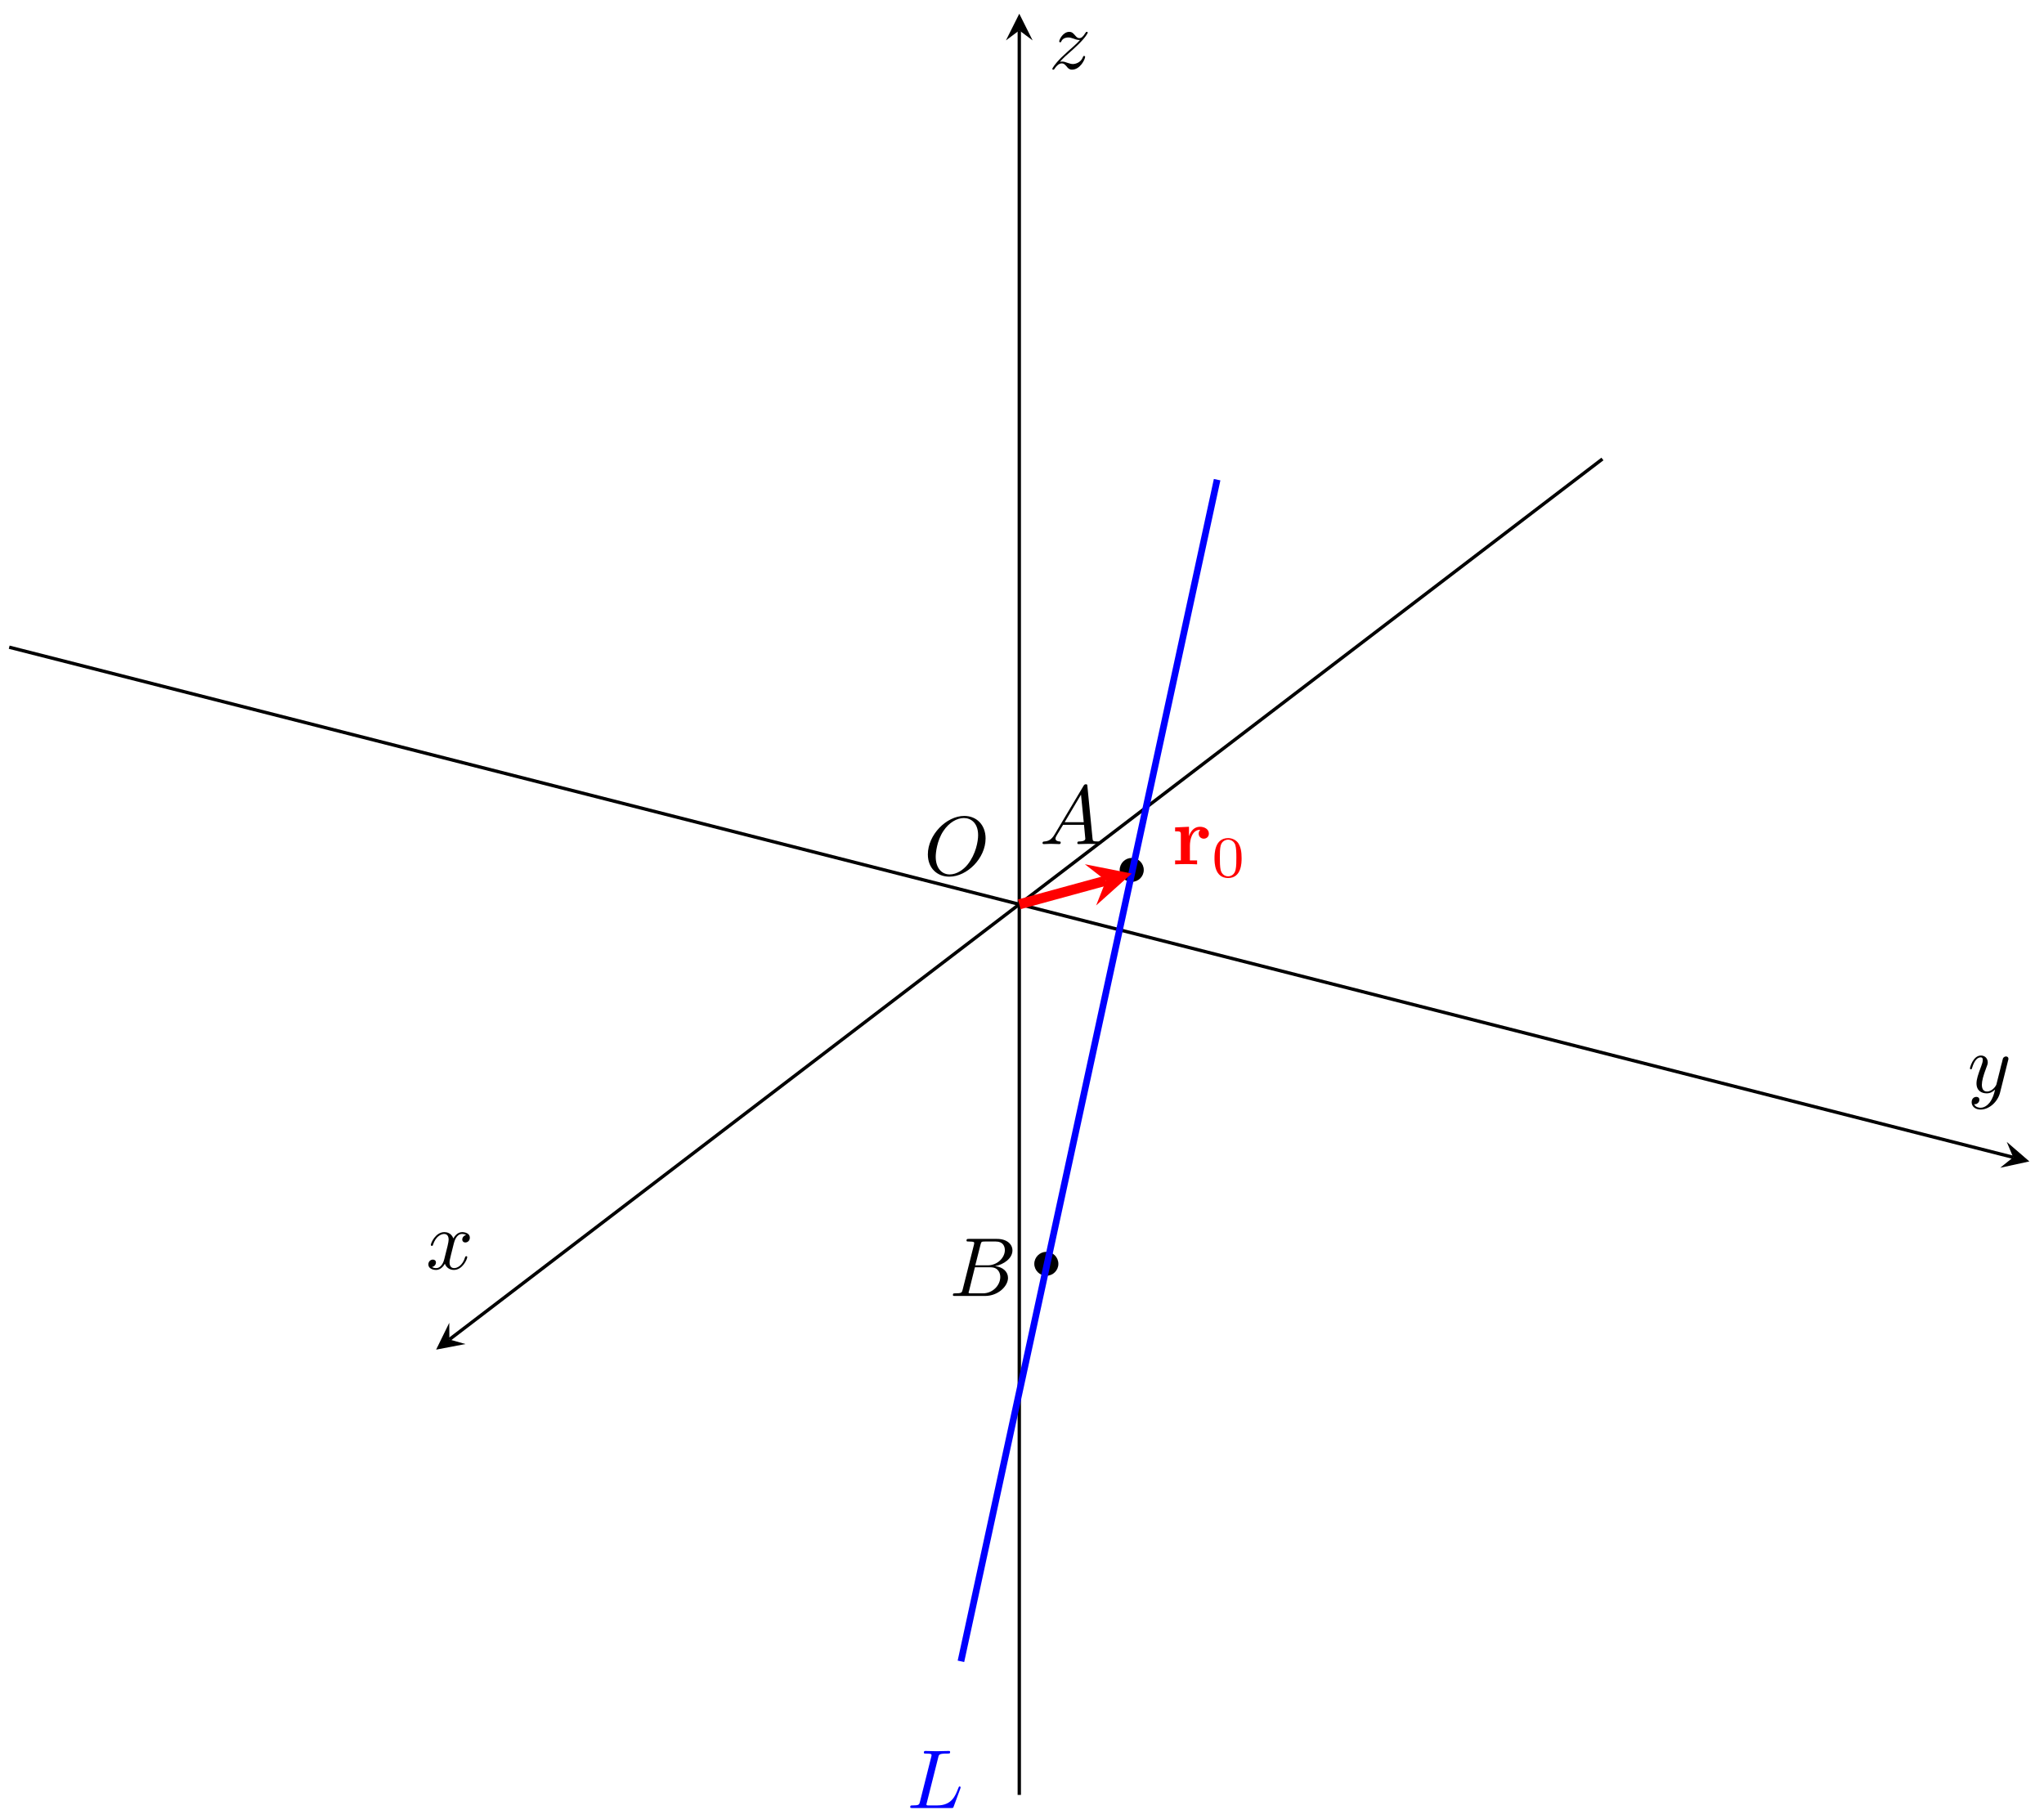
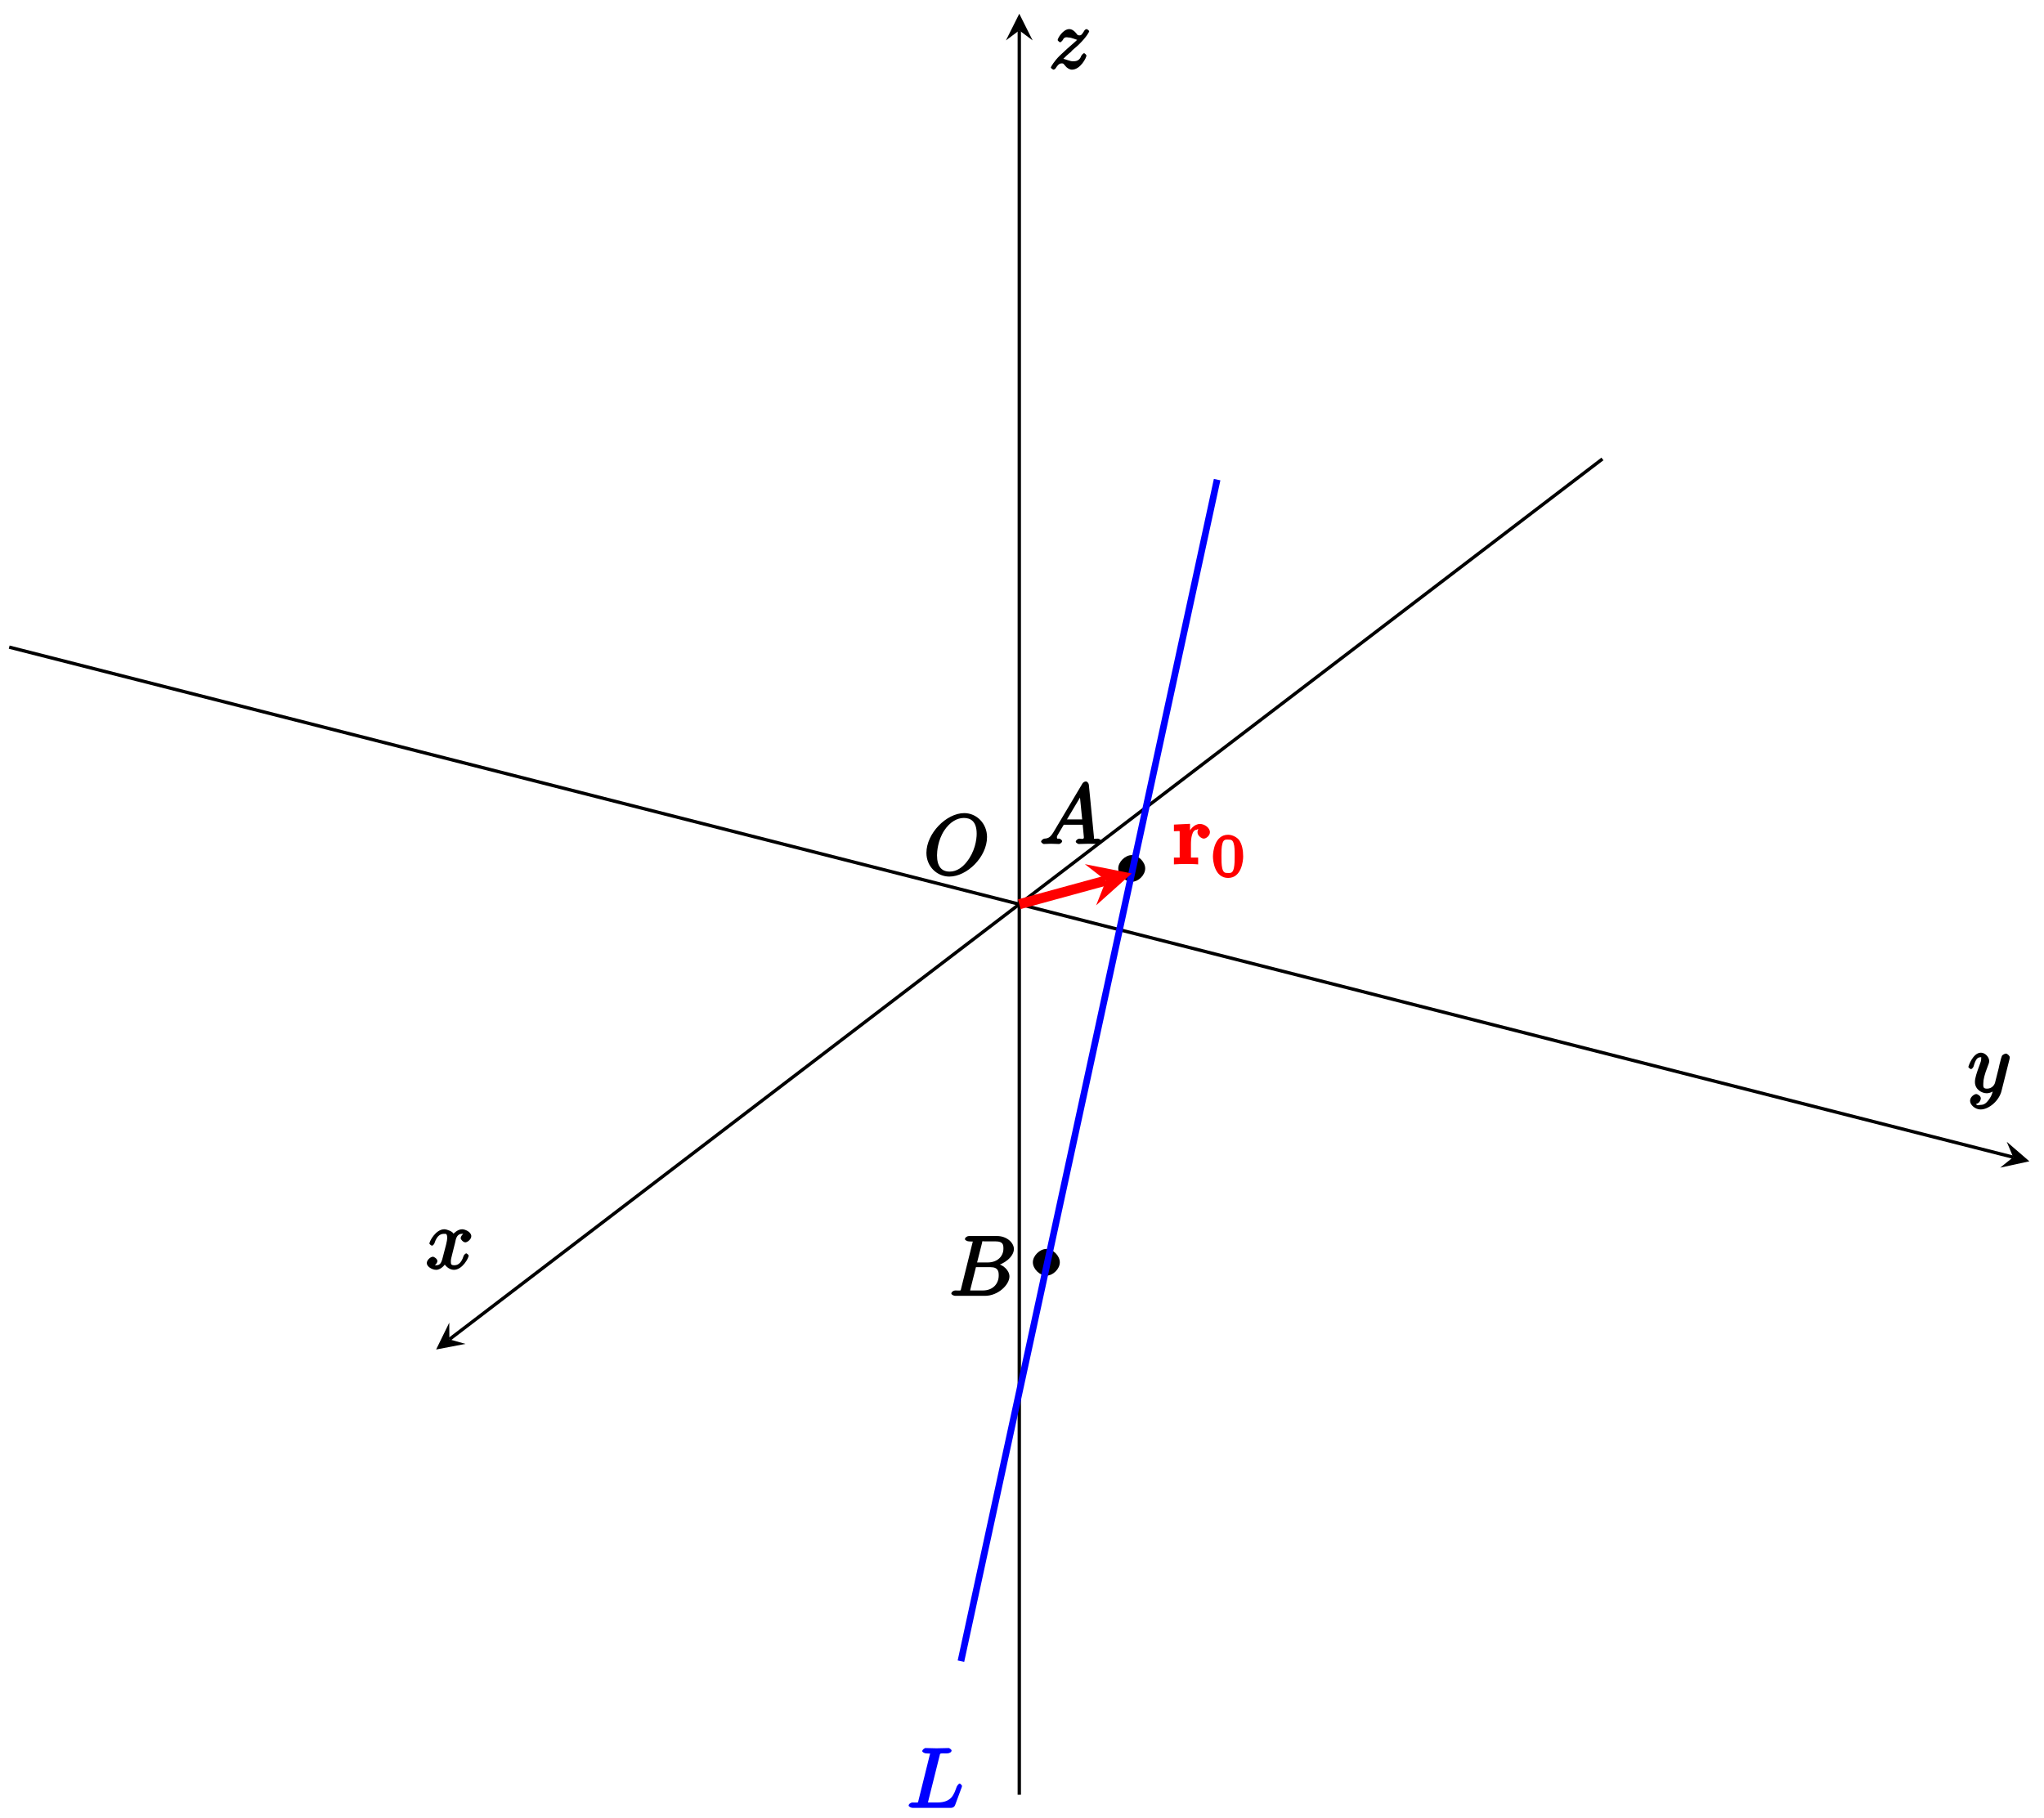
- <svg xmlns="http://www.w3.org/2000/svg" xmlns:xlink="http://www.w3.org/1999/xlink" width="244pt" height="216pt" viewBox="0 0 244 216" version="1.1">
+ <svg xmlns="http://www.w3.org/2000/svg" xmlns:xlink="http://www.w3.org/1999/xlink" width="244pt" height="217pt" viewBox="0 0 244 217" version="1.1">
  <defs>
    <g>
      <symbol overflow="visible" id="glyph0-0">
        <path style="stroke:none;" d="" />
      </symbol>
      <symbol overflow="visible" id="glyph0-1">
-         <path style="stroke:none;" d="M 7.375 -4.344 C 7.375 -5.953 6.312 -7.031 4.828 -7.031 C 2.688 -7.031 0.484 -4.766 0.484 -2.438 C 0.484 -0.781 1.609 0.219 3.047 0.219 C 5.156 0.219 7.375 -1.969 7.375 -4.344 Z M 3.094 -0.047 C 2.109 -0.047 1.422 -0.844 1.422 -2.156 C 1.422 -2.609 1.562 -4.062 2.328 -5.219 C 3.016 -6.266 3.984 -6.781 4.781 -6.781 C 5.594 -6.781 6.484 -6.219 6.484 -4.734 C 6.484 -4.016 6.219 -2.469 5.234 -1.234 C 4.75 -0.625 3.938 -0.047 3.094 -0.047 Z M 3.094 -0.047 " />
+         <path style="stroke:none;" d="M 7.547 -4.5 C 7.547 -6.109 6.312 -7.359 4.828 -7.359 C 2.688 -7.359 0.312 -4.922 0.312 -2.609 C 0.312 -0.953 1.609 0.219 3.047 0.219 C 5.156 0.219 7.547 -2.125 7.547 -4.5 Z M 3.094 -0.375 C 2.109 -0.375 1.578 -1 1.578 -2.328 C 1.578 -2.766 1.672 -4.109 2.438 -5.281 C 3.125 -6.312 3.984 -6.781 4.781 -6.781 C 5.594 -6.781 6.312 -6.375 6.312 -4.891 C 6.312 -4.172 6.094 -2.734 5.109 -1.516 C 4.625 -0.906 3.938 -0.375 3.094 -0.375 Z M 3.094 -0.375 " />
      </symbol>
      <symbol overflow="visible" id="glyph0-2">
-         <path style="stroke:none;" d="M 1.781 -1.141 C 1.391 -0.484 1 -0.344 0.562 -0.312 C 0.438 -0.297 0.344 -0.297 0.344 -0.109 C 0.344 -0.047 0.406 0 0.484 0 C 0.75 0 1.062 -0.031 1.328 -0.031 C 1.672 -0.031 2.016 0 2.328 0 C 2.391 0 2.516 0 2.516 -0.188 C 2.516 -0.297 2.438 -0.312 2.359 -0.312 C 2.141 -0.328 1.891 -0.406 1.891 -0.656 C 1.891 -0.781 1.953 -0.891 2.031 -1.031 L 2.797 -2.297 L 5.297 -2.297 C 5.312 -2.094 5.453 -0.734 5.453 -0.641 C 5.453 -0.344 4.938 -0.312 4.734 -0.312 C 4.594 -0.312 4.5 -0.312 4.5 -0.109 C 4.5 0 4.609 0 4.641 0 C 5.047 0 5.469 -0.031 5.875 -0.031 C 6.125 -0.031 6.766 0 7.016 0 C 7.062 0 7.188 0 7.188 -0.203 C 7.188 -0.312 7.094 -0.312 6.953 -0.312 C 6.344 -0.312 6.344 -0.375 6.312 -0.672 L 5.703 -6.891 C 5.688 -7.094 5.688 -7.141 5.516 -7.141 C 5.359 -7.141 5.312 -7.062 5.25 -6.969 Z M 2.984 -2.609 L 4.938 -5.906 L 5.266 -2.609 Z M 2.984 -2.609 " />
+         <path style="stroke:none;" d="M 1.656 -1.422 C 1.25 -0.75 1 -0.672 0.562 -0.641 C 0.438 -0.625 0.172 -0.453 0.172 -0.266 C 0.172 -0.203 0.406 0 0.484 0 C 0.75 0 1.062 -0.031 1.328 -0.031 C 1.672 -0.031 2.016 0 2.328 0 C 2.391 0 2.688 -0.156 2.688 -0.344 C 2.688 -0.453 2.438 -0.641 2.359 -0.641 C 2.141 -0.656 2.062 -0.562 2.062 -0.812 C 2.062 -0.938 2.078 -0.938 2.156 -1.078 L 2.875 -2.297 L 5.141 -2.297 C 5.141 -2.25 5.281 -0.891 5.281 -0.797 C 5.281 -0.5 4.938 -0.641 4.734 -0.641 C 4.594 -0.641 4.312 -0.469 4.312 -0.266 C 4.312 -0.156 4.609 0 4.641 0 C 5.047 0 5.469 -0.031 5.875 -0.031 C 6.125 -0.031 6.766 0 7.016 0 C 7.062 0 7.359 -0.156 7.359 -0.359 C 7.359 -0.469 7.094 -0.641 6.953 -0.641 C 6.344 -0.641 6.516 -0.531 6.484 -0.828 L 5.875 -7.062 C 5.859 -7.25 5.688 -7.469 5.516 -7.469 C 5.359 -7.469 5.188 -7.344 5.125 -7.25 Z M 3.094 -2.656 L 5.062 -5.953 L 4.766 -6.062 L 5.078 -2.938 L 3.266 -2.938 Z M 3.094 -2.656 " />
      </symbol>
      <symbol overflow="visible" id="glyph0-3">
-         <path style="stroke:none;" d="M 1.594 -0.781 C 1.5 -0.391 1.469 -0.312 0.688 -0.312 C 0.516 -0.312 0.422 -0.312 0.422 -0.109 C 0.422 0 0.516 0 0.688 0 L 4.25 0 C 5.828 0 7 -1.172 7 -2.156 C 7 -2.875 6.422 -3.453 5.453 -3.562 C 6.484 -3.75 7.531 -4.484 7.531 -5.438 C 7.531 -6.172 6.875 -6.812 5.688 -6.812 L 2.328 -6.812 C 2.141 -6.812 2.047 -6.812 2.047 -6.609 C 2.047 -6.5 2.141 -6.5 2.328 -6.5 C 2.344 -6.5 2.531 -6.5 2.703 -6.484 C 2.875 -6.453 2.969 -6.453 2.969 -6.312 C 2.969 -6.281 2.953 -6.25 2.938 -6.125 Z M 3.094 -3.656 L 3.719 -6.125 C 3.812 -6.469 3.828 -6.5 4.25 -6.5 L 5.547 -6.5 C 6.422 -6.5 6.625 -5.906 6.625 -5.469 C 6.625 -4.594 5.766 -3.656 4.562 -3.656 Z M 2.656 -0.312 C 2.516 -0.312 2.5 -0.312 2.438 -0.312 C 2.328 -0.328 2.297 -0.344 2.297 -0.422 C 2.297 -0.453 2.297 -0.469 2.359 -0.641 L 3.047 -3.422 L 4.922 -3.422 C 5.875 -3.422 6.078 -2.688 6.078 -2.266 C 6.078 -1.281 5.188 -0.312 4 -0.312 Z M 2.656 -0.312 " />
+         <path style="stroke:none;" d="M 1.422 -0.938 C 1.312 -0.547 1.469 -0.641 0.688 -0.641 C 0.516 -0.641 0.234 -0.469 0.234 -0.266 C 0.234 -0.156 0.516 0 0.688 0 L 4.25 0 C 5.828 0 7.172 -1.328 7.172 -2.312 C 7.172 -3.031 6.422 -3.781 5.453 -3.891 L 5.453 -3.562 C 6.484 -3.75 7.703 -4.641 7.703 -5.594 C 7.703 -6.328 6.875 -7.141 5.688 -7.141 L 2.328 -7.141 C 2.141 -7.141 1.859 -6.969 1.859 -6.766 C 1.859 -6.656 2.141 -6.5 2.328 -6.5 C 2.344 -6.5 2.531 -6.5 2.703 -6.484 C 2.875 -6.453 2.797 -6.609 2.797 -6.484 C 2.797 -6.438 2.781 -6.406 2.75 -6.297 Z M 3.266 -3.812 L 3.891 -6.281 C 3.984 -6.625 3.828 -6.5 4.25 -6.5 L 5.547 -6.5 C 6.422 -6.5 6.453 -6.078 6.453 -5.625 C 6.453 -4.75 5.766 -3.984 4.562 -3.984 L 3.312 -3.984 Z M 2.656 -0.641 C 2.516 -0.641 2.5 -0.641 2.438 -0.641 C 2.328 -0.656 2.469 -0.5 2.469 -0.578 C 2.469 -0.609 2.469 -0.625 2.516 -0.812 L 3.172 -3.422 L 4.922 -3.422 C 5.875 -3.422 5.891 -2.844 5.891 -2.422 C 5.891 -1.438 5.188 -0.641 4 -0.641 Z M 2.656 -0.641 " />
      </symbol>
      <symbol overflow="visible" id="glyph0-4">
-         <path style="stroke:none;" d="M 3.734 -6.031 C 3.812 -6.391 3.844 -6.5 4.781 -6.5 C 5.078 -6.5 5.156 -6.5 5.156 -6.688 C 5.156 -6.812 5.047 -6.812 5 -6.812 C 4.672 -6.812 3.859 -6.781 3.531 -6.781 C 3.234 -6.781 2.5 -6.812 2.203 -6.812 C 2.141 -6.812 2.016 -6.812 2.016 -6.609 C 2.016 -6.5 2.109 -6.5 2.297 -6.5 C 2.312 -6.5 2.5 -6.5 2.672 -6.484 C 2.844 -6.453 2.938 -6.453 2.938 -6.312 C 2.938 -6.281 2.938 -6.25 2.906 -6.125 L 1.562 -0.781 C 1.469 -0.391 1.453 -0.312 0.656 -0.312 C 0.484 -0.312 0.391 -0.312 0.391 -0.109 C 0.391 0 0.484 0 0.656 0 L 5.281 0 C 5.516 0 5.516 0 5.578 -0.172 L 6.375 -2.328 C 6.406 -2.438 6.406 -2.453 6.406 -2.469 C 6.406 -2.5 6.375 -2.578 6.297 -2.578 C 6.203 -2.578 6.188 -2.516 6.125 -2.359 C 5.781 -1.453 5.344 -0.312 3.625 -0.312 L 2.688 -0.312 C 2.547 -0.312 2.516 -0.312 2.469 -0.312 C 2.359 -0.328 2.328 -0.344 2.328 -0.422 C 2.328 -0.453 2.328 -0.469 2.375 -0.641 Z M 3.734 -6.031 " />
+         <path style="stroke:none;" d="M 3.891 -6.188 C 3.984 -6.547 3.844 -6.5 4.781 -6.5 C 5.078 -6.5 5.328 -6.656 5.328 -6.844 C 5.328 -6.969 5.047 -7.141 5 -7.141 C 4.672 -7.141 3.859 -7.109 3.531 -7.109 C 3.234 -7.109 2.5 -7.141 2.203 -7.141 C 2.141 -7.141 1.828 -6.969 1.828 -6.766 C 1.828 -6.656 2.109 -6.5 2.297 -6.5 C 2.312 -6.5 2.5 -6.5 2.672 -6.484 C 2.844 -6.453 2.766 -6.609 2.766 -6.484 C 2.766 -6.438 2.75 -6.406 2.719 -6.297 L 1.391 -0.938 C 1.281 -0.547 1.453 -0.641 0.656 -0.641 C 0.484 -0.641 0.203 -0.469 0.203 -0.266 C 0.203 -0.156 0.484 0 0.656 0 L 5.281 0 C 5.516 0 5.688 -0.156 5.75 -0.328 L 6.547 -2.484 C 6.578 -2.594 6.578 -2.609 6.578 -2.625 C 6.578 -2.656 6.375 -2.906 6.297 -2.906 C 6.203 -2.906 6.016 -2.688 5.938 -2.516 C 5.609 -1.609 5.344 -0.641 3.625 -0.641 L 2.688 -0.641 C 2.547 -0.641 2.516 -0.641 2.469 -0.641 C 2.359 -0.656 2.5 -0.5 2.5 -0.578 C 2.5 -0.609 2.5 -0.625 2.547 -0.812 Z M 3.891 -6.188 " />
      </symbol>
      <symbol overflow="visible" id="glyph0-5">
-         <path style="stroke:none;" d="M 3.328 -3.016 C 3.391 -3.266 3.625 -4.188 4.312 -4.188 C 4.359 -4.188 4.609 -4.188 4.812 -4.062 C 4.531 -4 4.344 -3.766 4.344 -3.516 C 4.344 -3.359 4.453 -3.172 4.719 -3.172 C 4.938 -3.172 5.25 -3.344 5.25 -3.75 C 5.25 -4.266 4.672 -4.406 4.328 -4.406 C 3.75 -4.406 3.406 -3.875 3.281 -3.656 C 3.031 -4.312 2.5 -4.406 2.203 -4.406 C 1.172 -4.406 0.594 -3.125 0.594 -2.875 C 0.594 -2.766 0.703 -2.766 0.719 -2.766 C 0.797 -2.766 0.828 -2.797 0.844 -2.875 C 1.188 -3.938 1.844 -4.188 2.188 -4.188 C 2.375 -4.188 2.719 -4.094 2.719 -3.516 C 2.719 -3.203 2.547 -2.547 2.188 -1.141 C 2.031 -0.531 1.672 -0.109 1.234 -0.109 C 1.172 -0.109 0.953 -0.109 0.734 -0.234 C 0.984 -0.297 1.203 -0.5 1.203 -0.781 C 1.203 -1.047 0.984 -1.125 0.844 -1.125 C 0.531 -1.125 0.297 -0.875 0.297 -0.547 C 0.297 -0.094 0.781 0.109 1.219 0.109 C 1.891 0.109 2.25 -0.594 2.266 -0.641 C 2.391 -0.281 2.75 0.109 3.344 0.109 C 4.375 0.109 4.938 -1.172 4.938 -1.422 C 4.938 -1.531 4.859 -1.531 4.828 -1.531 C 4.734 -1.531 4.719 -1.484 4.688 -1.422 C 4.359 -0.344 3.688 -0.109 3.375 -0.109 C 2.984 -0.109 2.828 -0.422 2.828 -0.766 C 2.828 -0.984 2.875 -1.203 2.984 -1.641 Z M 3.328 -3.016 " />
+         <path style="stroke:none;" d="M 3.5 -3.172 C 3.562 -3.422 3.625 -4.188 4.312 -4.188 C 4.359 -4.188 4.469 -4.234 4.688 -4.109 L 4.812 -4.391 C 4.531 -4.344 4.156 -3.922 4.156 -3.672 C 4.156 -3.516 4.453 -3.172 4.719 -3.172 C 4.938 -3.172 5.422 -3.516 5.422 -3.906 C 5.422 -4.422 4.672 -4.734 4.328 -4.734 C 3.75 -4.734 3.266 -4.156 3.297 -4.203 C 3.203 -4.469 2.5 -4.734 2.203 -4.734 C 1.172 -4.734 0.422 -3.281 0.422 -3.031 C 0.422 -2.938 0.703 -2.766 0.719 -2.766 C 0.797 -2.766 1 -2.953 1.016 -3.047 C 1.359 -4.094 1.844 -4.188 2.188 -4.188 C 2.375 -4.188 2.547 -4.25 2.547 -3.672 C 2.547 -3.375 2.375 -2.703 2 -1.312 C 1.844 -0.688 1.672 -0.438 1.234 -0.438 C 1.172 -0.438 1.062 -0.391 0.859 -0.516 L 0.734 -0.234 C 0.984 -0.297 1.375 -0.656 1.375 -0.938 C 1.375 -1.203 0.984 -1.453 0.844 -1.453 C 0.531 -1.453 0.109 -1.031 0.109 -0.703 C 0.109 -0.25 0.781 0.109 1.219 0.109 C 1.891 0.109 2.359 -0.641 2.391 -0.703 L 2.094 -0.812 C 2.219 -0.438 2.75 0.109 3.344 0.109 C 4.375 0.109 5.109 -1.328 5.109 -1.578 C 5.109 -1.688 4.859 -1.859 4.828 -1.859 C 4.734 -1.859 4.531 -1.641 4.516 -1.578 C 4.188 -0.516 3.688 -0.438 3.375 -0.438 C 2.984 -0.438 2.984 -0.594 2.984 -0.922 C 2.984 -1.141 3.047 -1.359 3.156 -1.797 Z M 3.5 -3.172 " />
      </symbol>
      <symbol overflow="visible" id="glyph0-6">
-         <path style="stroke:none;" d="M 4.844 -3.797 C 4.891 -3.938 4.891 -3.953 4.891 -4.031 C 4.891 -4.203 4.75 -4.297 4.594 -4.297 C 4.5 -4.297 4.344 -4.234 4.25 -4.094 C 4.234 -4.031 4.141 -3.734 4.109 -3.547 C 4.031 -3.297 3.969 -3.016 3.906 -2.75 L 3.453 -0.953 C 3.422 -0.812 2.984 -0.109 2.328 -0.109 C 1.828 -0.109 1.719 -0.547 1.719 -0.922 C 1.719 -1.375 1.891 -2 2.219 -2.875 C 2.375 -3.281 2.422 -3.391 2.422 -3.594 C 2.422 -4.031 2.109 -4.406 1.609 -4.406 C 0.656 -4.406 0.297 -2.953 0.297 -2.875 C 0.297 -2.766 0.391 -2.766 0.406 -2.766 C 0.516 -2.766 0.516 -2.797 0.562 -2.953 C 0.844 -3.891 1.234 -4.188 1.578 -4.188 C 1.656 -4.188 1.828 -4.188 1.828 -3.875 C 1.828 -3.625 1.719 -3.359 1.656 -3.172 C 1.25 -2.109 1.078 -1.547 1.078 -1.078 C 1.078 -0.188 1.703 0.109 2.297 0.109 C 2.688 0.109 3.016 -0.062 3.297 -0.344 C 3.172 0.172 3.047 0.672 2.656 1.203 C 2.391 1.531 2.016 1.828 1.562 1.828 C 1.422 1.828 0.969 1.797 0.797 1.406 C 0.953 1.406 1.094 1.406 1.219 1.281 C 1.328 1.203 1.422 1.062 1.422 0.875 C 1.422 0.562 1.156 0.531 1.062 0.531 C 0.828 0.531 0.5 0.688 0.5 1.172 C 0.5 1.672 0.938 2.047 1.562 2.047 C 2.578 2.047 3.609 1.141 3.891 0.016 Z M 4.844 -3.797 " />
+         <path style="stroke:none;" d="M 5.016 -3.953 C 5.047 -4.094 5.047 -4.109 5.047 -4.188 C 5.047 -4.359 4.75 -4.625 4.594 -4.625 C 4.5 -4.625 4.203 -4.516 4.109 -4.344 C 4.047 -4.203 3.969 -3.891 3.922 -3.703 C 3.859 -3.453 3.781 -3.188 3.734 -2.906 L 3.281 -1.109 C 3.234 -0.969 2.984 -0.438 2.328 -0.438 C 1.828 -0.438 1.891 -0.703 1.891 -1.078 C 1.891 -1.531 2.047 -2.156 2.391 -3.031 C 2.547 -3.438 2.594 -3.547 2.594 -3.75 C 2.594 -4.203 2.109 -4.734 1.609 -4.734 C 0.656 -4.734 0.109 -3.125 0.109 -3.031 C 0.109 -2.938 0.391 -2.766 0.406 -2.766 C 0.516 -2.766 0.688 -2.953 0.734 -3.109 C 1 -4.047 1.234 -4.188 1.578 -4.188 C 1.656 -4.188 1.641 -4.344 1.641 -4.031 C 1.641 -3.781 1.547 -3.516 1.469 -3.328 C 1.078 -2.266 0.891 -1.703 0.891 -1.234 C 0.891 -0.344 1.703 0.109 2.297 0.109 C 2.688 0.109 3.141 -0.109 3.422 -0.391 L 3.125 -0.5 C 2.984 0.016 2.922 0.391 2.516 0.922 C 2.266 1.25 2.016 1.5 1.562 1.5 C 1.422 1.5 1.141 1.641 1.031 1.406 C 0.953 1.406 1.203 1.359 1.344 1.234 C 1.453 1.141 1.594 0.906 1.594 0.719 C 1.594 0.406 1.156 0.203 1.062 0.203 C 0.828 0.203 0.312 0.531 0.312 1.016 C 0.312 1.516 0.938 2.047 1.562 2.047 C 2.578 2.047 3.781 0.984 4.062 -0.156 Z M 5.016 -3.953 " />
      </symbol>
      <symbol overflow="visible" id="glyph0-7">
-         <path style="stroke:none;" d="M 1.328 -0.828 C 1.859 -1.406 2.156 -1.656 2.516 -1.969 C 2.516 -1.969 3.125 -2.5 3.484 -2.859 C 4.438 -3.781 4.656 -4.266 4.656 -4.312 C 4.656 -4.406 4.562 -4.406 4.547 -4.406 C 4.469 -4.406 4.453 -4.391 4.391 -4.297 C 4.094 -3.812 3.891 -3.656 3.656 -3.656 C 3.406 -3.656 3.297 -3.812 3.141 -3.984 C 2.953 -4.203 2.781 -4.406 2.453 -4.406 C 1.703 -4.406 1.25 -3.484 1.25 -3.266 C 1.25 -3.219 1.281 -3.156 1.359 -3.156 C 1.453 -3.156 1.469 -3.203 1.5 -3.266 C 1.688 -3.734 2.266 -3.734 2.344 -3.734 C 2.547 -3.734 2.734 -3.672 2.969 -3.594 C 3.375 -3.438 3.484 -3.438 3.734 -3.438 C 3.375 -3.016 2.547 -2.297 2.359 -2.141 L 1.453 -1.297 C 0.781 -0.625 0.422 -0.062 0.422 0.016 C 0.422 0.109 0.531 0.109 0.547 0.109 C 0.625 0.109 0.641 0.094 0.703 -0.016 C 0.938 -0.375 1.234 -0.641 1.562 -0.641 C 1.781 -0.641 1.891 -0.547 2.141 -0.266 C 2.297 -0.047 2.484 0.109 2.766 0.109 C 3.766 0.109 4.344 -1.156 4.344 -1.422 C 4.344 -1.469 4.297 -1.531 4.219 -1.531 C 4.125 -1.531 4.109 -1.469 4.078 -1.391 C 3.844 -0.75 3.203 -0.562 2.875 -0.562 C 2.688 -0.562 2.5 -0.625 2.297 -0.688 C 1.953 -0.812 1.797 -0.859 1.594 -0.859 C 1.578 -0.859 1.422 -0.859 1.328 -0.828 Z M 1.328 -0.828 " />
+         <path style="stroke:none;" d="M 1.453 -0.875 C 1.984 -1.453 2.266 -1.703 2.688 -2.047 C 2.688 -2.141 3.25 -2.547 3.609 -2.906 C 4.562 -3.844 4.828 -4.422 4.828 -4.469 C 4.828 -4.562 4.562 -4.734 4.547 -4.734 C 4.469 -4.734 4.312 -4.672 4.266 -4.578 C 3.969 -4.094 3.891 -3.984 3.656 -3.984 C 3.406 -3.984 3.406 -4.094 3.266 -4.25 C 3.078 -4.484 2.781 -4.734 2.453 -4.734 C 1.703 -4.734 1.062 -3.641 1.062 -3.422 C 1.062 -3.375 1.281 -3.156 1.359 -3.156 C 1.453 -3.156 1.641 -3.375 1.672 -3.422 C 1.859 -3.891 2.266 -3.734 2.344 -3.734 C 2.547 -3.734 2.734 -3.672 2.969 -3.594 C 3.375 -3.438 3.484 -3.438 3.375 -3.438 C 3.25 -3.297 2.406 -2.578 2.219 -2.406 L 1.328 -1.578 C 0.641 -0.906 0.25 -0.219 0.25 -0.156 C 0.25 -0.047 0.531 0.109 0.547 0.109 C 0.625 0.109 0.766 0.047 0.828 -0.062 C 1.062 -0.422 1.234 -0.641 1.562 -0.641 C 1.781 -0.641 1.75 -0.594 2 -0.312 C 2.172 -0.094 2.484 0.109 2.766 0.109 C 3.766 0.109 4.5 -1.312 4.5 -1.578 C 4.5 -1.641 4.297 -1.859 4.219 -1.859 C 4.125 -1.859 3.922 -1.625 3.891 -1.562 C 3.672 -0.906 3.203 -0.891 2.875 -0.891 C 2.688 -0.891 2.5 -0.953 2.297 -1.016 C 1.953 -1.141 1.797 -1.188 1.594 -1.188 C 1.578 -1.188 1.422 -1.188 1.328 -1.156 Z M 1.453 -0.875 " />
      </symbol>
      <symbol overflow="visible" id="glyph1-0">
        <path style="stroke:none;" d="" />
      </symbol>
      <symbol overflow="visible" id="glyph1-1">
-         <path style="stroke:none;" d="M 5.312 -2.297 C 5.312 -3.094 4.672 -3.734 3.875 -3.734 C 3.094 -3.734 2.438 -3.094 2.438 -2.297 C 2.438 -1.516 3.094 -0.875 3.875 -0.875 C 4.672 -0.875 5.312 -1.516 5.312 -2.297 Z M 5.312 -2.297 " />
+         <path style="stroke:none;" d="M 5.484 -2.469 C 5.484 -3.25 4.672 -4.062 3.875 -4.062 C 3.094 -4.062 2.266 -3.25 2.266 -2.469 C 2.266 -1.672 3.094 -0.875 3.875 -0.875 C 4.672 -0.875 5.484 -1.672 5.484 -2.469 Z M 5.484 -2.469 " />
      </symbol>
      <symbol overflow="visible" id="glyph2-0">
        <path style="stroke:none;" d="" />
      </symbol>
      <symbol overflow="visible" id="glyph2-1">
-         <path style="stroke:none;" d="M 2.031 -3.359 L 2.031 -4.484 L 0.375 -4.406 L 0.375 -3.938 C 0.984 -3.938 1.062 -3.938 1.062 -3.547 L 1.062 -0.469 L 0.375 -0.469 L 0.375 0 C 0.719 -0.016 1.172 -0.031 1.625 -0.031 C 2 -0.031 2.641 -0.031 3 0 L 3 -0.469 L 2.141 -0.469 L 2.141 -2.219 C 2.141 -2.906 2.375 -4.125 3.375 -4.125 C 3.375 -4.109 3.188 -3.953 3.188 -3.672 C 3.188 -3.266 3.516 -3.062 3.797 -3.062 C 4.094 -3.062 4.406 -3.266 4.406 -3.672 C 4.406 -4.203 3.875 -4.484 3.344 -4.484 C 2.656 -4.484 2.25 -3.984 2.031 -3.359 Z M 2.031 -3.359 " />
+         <path style="stroke:none;" d="M 2.156 -3.516 L 2.156 -4.828 L 0.234 -4.734 L 0.234 -3.938 C 0.984 -3.938 0.922 -4.094 0.922 -3.703 L 0.922 -0.797 L 0.234 -0.797 L 0.234 0.016 C 0.719 -0.016 1.172 -0.031 1.625 -0.031 C 2 -0.031 2.641 -0.031 3.125 0.016 L 3.125 -0.797 L 2.266 -0.797 L 2.266 -2.375 C 2.266 -3.078 2.375 -4.125 2.984 -4.125 C 3.266 -4.391 3.047 -4.109 3.047 -3.828 C 3.047 -3.422 3.516 -3.062 3.797 -3.062 C 4.094 -3.062 4.531 -3.422 4.531 -3.828 C 4.531 -4.359 3.875 -4.812 3.344 -4.812 C 2.656 -4.812 2.109 -4.141 1.891 -3.516 Z M 2.156 -3.516 " />
      </symbol>
      <symbol overflow="visible" id="glyph3-0">
        <path style="stroke:none;" d="" />
      </symbol>
      <symbol overflow="visible" id="glyph3-1">
-         <path style="stroke:none;" d="M 3.594 -2.219 C 3.594 -2.984 3.5 -3.547 3.188 -4.031 C 2.969 -4.344 2.531 -4.625 1.984 -4.625 C 0.359 -4.625 0.359 -2.719 0.359 -2.219 C 0.359 -1.719 0.359 0.141 1.984 0.141 C 3.594 0.141 3.594 -1.719 3.594 -2.219 Z M 1.984 -0.062 C 1.656 -0.062 1.234 -0.25 1.094 -0.812 C 1 -1.219 1 -1.797 1 -2.312 C 1 -2.828 1 -3.359 1.094 -3.734 C 1.25 -4.281 1.688 -4.438 1.984 -4.438 C 2.359 -4.438 2.719 -4.203 2.844 -3.797 C 2.953 -3.422 2.969 -2.922 2.969 -2.312 C 2.969 -1.797 2.969 -1.281 2.875 -0.844 C 2.734 -0.203 2.266 -0.062 1.984 -0.062 Z M 1.984 -0.062 " />
+         <path style="stroke:none;" d="M 3.781 -2.422 C 3.781 -3.188 3.641 -3.875 3.312 -4.359 C 3.094 -4.672 2.531 -5.016 1.984 -5.016 C 0.359 -5.016 0.172 -2.922 0.172 -2.422 C 0.172 -1.922 0.359 0.141 1.984 0.141 C 3.594 0.141 3.781 -1.922 3.781 -2.422 Z M 1.984 -0.453 C 1.656 -0.453 1.422 -0.438 1.281 -1.016 C 1.188 -1.422 1.188 -2 1.188 -2.516 C 1.188 -3.016 1.188 -3.547 1.297 -3.938 C 1.438 -4.484 1.688 -4.438 1.984 -4.438 C 2.359 -4.438 2.516 -4.391 2.641 -4 C 2.766 -3.609 2.766 -3.109 2.766 -2.516 C 2.766 -2 2.766 -1.484 2.672 -1.031 C 2.531 -0.406 2.266 -0.453 1.984 -0.453 Z M 1.984 -0.453 " />
      </symbol>
    </g>
    <clipPath id="clip1">
      <path d="M 110 97 L 118 97 L 118 105 L 110 105 Z M 110 97 " />
    </clipPath>
    <clipPath id="clip2">
      <path d="M -68.516 236.758 L -68.516 24.105 L 70.711 -82.223 L 311.867 -20.836 L 311.867 191.816 L 172.641 298.145 Z M -68.516 236.758 " />
    </clipPath>
    <clipPath id="clip3">
      <path d="M 133 102 L 137 102 L 137 106 L 133 106 Z M 133 102 " />
    </clipPath>
    <clipPath id="clip4">
      <path d="M -68.516 236.758 L -68.516 24.105 L 70.711 -82.223 L 311.867 -20.836 L 311.867 191.816 L 172.641 298.145 Z M -68.516 236.758 " />
    </clipPath>
    <clipPath id="clip5">
      <path d="M 123 149 L 127 149 L 127 153 L 123 153 Z M 123 149 " />
    </clipPath>
    <clipPath id="clip6">
      <path d="M -68.516 236.758 L -68.516 24.105 L 70.711 -82.223 L 311.867 -20.836 L 311.867 191.816 L 172.641 298.145 Z M -68.516 236.758 " />
    </clipPath>
    <clipPath id="clip7">
      <path d="M 124 93 L 132 93 L 132 101 L 124 101 Z M 124 93 " />
    </clipPath>
    <clipPath id="clip8">
      <path d="M -68.516 236.758 L -68.516 24.105 L 70.711 -82.223 L 311.867 -20.836 L 311.867 191.816 L 172.641 298.145 Z M -68.516 236.758 " />
    </clipPath>
    <clipPath id="clip9">
-       <path d="M 113 147 L 121 147 L 121 155 L 113 155 Z M 113 147 " />
+       <path d="M 113 147 L 122 147 L 122 155 L 113 155 Z M 113 147 " />
    </clipPath>
    <clipPath id="clip10">
      <path d="M -68.516 236.758 L -68.516 24.105 L 70.711 -82.223 L 311.867 -20.836 L 311.867 191.816 L 172.641 298.145 Z M -68.516 236.758 " />
    </clipPath>
    <clipPath id="clip11">
      <path d="M 103 45 L 157 45 L 157 210 L 103 210 Z M 103 45 " />
    </clipPath>
    <clipPath id="clip12">
      <path d="M -68.516 236.758 L -68.516 24.105 L 70.711 -82.223 L 311.867 -20.836 L 311.867 191.816 L 172.641 298.145 Z M -68.516 236.758 " />
    </clipPath>
    <clipPath id="clip13">
-       <path d="M 108 209 L 115 209 L 115 216 L 108 216 Z M 108 209 " />
+       <path d="M 108 208 L 115 208 L 115 216 L 108 216 Z M 108 208 " />
    </clipPath>
    <clipPath id="clip14">
      <path d="M -68.516 236.758 L -68.516 24.105 L 70.711 -82.223 L 311.867 -20.836 L 311.867 191.816 L 172.641 298.145 Z M -68.516 236.758 " />
    </clipPath>
    <clipPath id="clip15">
      <path d="M 104 88 L 149 88 L 149 125 L 104 125 Z M 104 88 " />
    </clipPath>
    <clipPath id="clip16">
      <path d="M -68.516 236.758 L -68.516 24.105 L 70.711 -82.223 L 311.867 -20.836 L 311.867 191.816 L 172.641 298.145 Z M -68.516 236.758 " />
    </clipPath>
    <clipPath id="clip17">
      <path d="M 129 103 L 136 103 L 136 109 L 129 109 Z M 129 103 " />
    </clipPath>
    <clipPath id="clip18">
      <path d="M -68.516 236.758 L -68.516 24.105 L 70.711 -82.223 L 311.867 -20.836 L 311.867 191.816 L 172.641 298.145 Z M -68.516 236.758 " />
    </clipPath>
    <clipPath id="clip19">
      <path d="M 140 98 L 145 98 L 145 104 L 140 104 Z M 140 98 " />
    </clipPath>
    <clipPath id="clip20">
      <path d="M -68.516 236.758 L -68.516 24.105 L 70.711 -82.223 L 311.867 -20.836 L 311.867 191.816 L 172.641 298.145 Z M -68.516 236.758 " />
    </clipPath>
    <clipPath id="clip21">
-       <path d="M 144 100 L 149 100 L 149 105 L 144 105 Z M 144 100 " />
+       <path d="M 144 99 L 149 99 L 149 105 L 144 105 Z M 144 99 " />
    </clipPath>
    <clipPath id="clip22">
      <path d="M -68.516 236.758 L -68.516 24.105 L 70.711 -82.223 L 311.867 -20.836 L 311.867 191.816 L 172.641 298.145 Z M -68.516 236.758 " />
    </clipPath>
  </defs>
  <g id="surface1">
    <path style="fill:none;stroke-width:0.399;stroke-linecap:butt;stroke-linejoin:miter;stroke:rgb(0%,0%,0%);stroke-opacity:1;stroke-miterlimit:10;" d="M 120.576 75.629 L -17.065 -29.485 " transform="matrix(1.00003,0,0,-1.00003,70.70958,130.4285)" />
    <path style=" stroke:none;fill-rule:nonzero;fill:rgb(0%,0%,0%);fill-opacity:1;" d="M 52.062 161.125 L 55.562 160.457 L 53.645 159.914 L 53.629 157.922 " />
    <path style="fill:none;stroke-width:0.399;stroke-linecap:butt;stroke-linejoin:miter;stroke:rgb(0%,0%,0%);stroke-opacity:1;stroke-miterlimit:10;" d="M -69.61 53.161 L 169.606 -7.735 " transform="matrix(1.00003,0,0,-1.00003,70.70958,130.4285)" />
    <path style=" stroke:none;fill-rule:nonzero;fill:rgb(0%,0%,0%);fill-opacity:1;" d="M 242.254 138.656 L 239.555 136.324 L 240.32 138.164 L 238.77 139.414 " />
    <path style="fill:none;stroke-width:0.399;stroke-linecap:butt;stroke-linejoin:miter;stroke:rgb(0%,0%,0%);stroke-opacity:1;stroke-miterlimit:10;" d="M 50.965 -83.854 L 50.965 126.796 " transform="matrix(1.00003,0,0,-1.00003,70.70958,130.4285)" />
    <path style=" stroke:none;fill-rule:nonzero;fill:rgb(0%,0%,0%);fill-opacity:1;" d="M 121.676 1.637 L 120.082 4.824 L 121.676 3.629 L 123.27 4.824 " />
    <g clip-path="url(#clip1)" clip-rule="nonzero">
      <g clip-path="url(#clip2)" clip-rule="nonzero">
        <g style="fill:rgb(0%,0%,0%);fill-opacity:1;">
          <use xlink:href="#glyph0-1" x="110.278" y="104.441" />
        </g>
      </g>
    </g>
    <g clip-path="url(#clip3)" clip-rule="nonzero">
      <g clip-path="url(#clip4)" clip-rule="nonzero">
        <g style="fill:rgb(0%,0%,0%);fill-opacity:1;">
          <use xlink:href="#glyph1-1" x="131.223" y="106.158" />
        </g>
      </g>
    </g>
    <g clip-path="url(#clip5)" clip-rule="nonzero">
      <g clip-path="url(#clip6)" clip-rule="nonzero">
        <g style="fill:rgb(0%,0%,0%);fill-opacity:1;">
          <use xlink:href="#glyph1-1" x="121.03" y="153.182" />
        </g>
      </g>
    </g>
    <g clip-path="url(#clip7)" clip-rule="nonzero">
      <g clip-path="url(#clip8)" clip-rule="nonzero">
        <g style="fill:rgb(0%,0%,0%);fill-opacity:1;">
          <use xlink:href="#glyph0-2" x="124.106" y="100.771" />
        </g>
      </g>
    </g>
    <g clip-path="url(#clip9)" clip-rule="nonzero">
      <g clip-path="url(#clip10)" clip-rule="nonzero">
        <g style="fill:rgb(0%,0%,0%);fill-opacity:1;">
          <use xlink:href="#glyph0-3" x="113.329" y="154.718" />
        </g>
      </g>
    </g>
    <g clip-path="url(#clip11)" clip-rule="nonzero">
      <g clip-path="url(#clip12)" clip-rule="nonzero">
        <path style="fill:none;stroke-width:0.797;stroke-linecap:butt;stroke-linejoin:miter;stroke:rgb(0%,0%,100%);stroke-opacity:1;stroke-miterlimit:10;" d="M 74.581 73.161 L 44 -67.905 " transform="matrix(1.00003,0,0,-1.00003,70.70958,130.4285)" />
      </g>
    </g>
    <g clip-path="url(#clip13)" clip-rule="nonzero">
      <g clip-path="url(#clip14)" clip-rule="nonzero">
        <g style="fill:rgb(0%,0%,100%);fill-opacity:1;">
          <use xlink:href="#glyph0-4" x="108.265" y="215.85" />
        </g>
      </g>
    </g>
    <g clip-path="url(#clip15)" clip-rule="nonzero">
      <g clip-path="url(#clip16)" clip-rule="nonzero">
        <path style="fill:none;stroke-width:1.196;stroke-linecap:butt;stroke-linejoin:miter;stroke:rgb(100%,0%,0%);stroke-opacity:1;stroke-miterlimit:10;" d="M 50.965 22.467 L 61.312 25.295 " transform="matrix(1.00003,0,0,-1.00003,70.70958,130.4285)" />
      </g>
    </g>
    <g clip-path="url(#clip17)" clip-rule="nonzero">
      <g clip-path="url(#clip18)" clip-rule="nonzero">
        <path style=" stroke:none;fill-rule:nonzero;fill:rgb(100%,0%,0%);fill-opacity:1;" d="M 135.098 104.289 L 129.504 103.176 L 132.023 105.133 L 130.852 108.094 " />
      </g>
    </g>
    <g clip-path="url(#clip19)" clip-rule="nonzero">
      <g clip-path="url(#clip20)" clip-rule="nonzero">
        <g style="fill:rgb(100%,0%,0%);fill-opacity:1;">
          <use xlink:href="#glyph2-1" x="139.902" y="103.188" />
        </g>
      </g>
    </g>
    <g clip-path="url(#clip21)" clip-rule="nonzero">
      <g clip-path="url(#clip22)" clip-rule="nonzero">
        <g style="fill:rgb(100%,0%,0%);fill-opacity:1;">
          <use xlink:href="#glyph3-1" x="144.621" y="104.682" />
        </g>
      </g>
    </g>
    <g style="fill:rgb(0%,0%,0%);fill-opacity:1;">
      <use xlink:href="#glyph0-5" x="50.837" y="151.503" />
    </g>
    <g style="fill:rgb(0%,0%,0%);fill-opacity:1;">
      <use xlink:href="#glyph0-6" x="234.864" y="130.42" />
    </g>
    <g style="fill:rgb(0%,0%,0%);fill-opacity:1;">
      <use xlink:href="#glyph0-7" x="125.193" y="8.208" />
    </g>
  </g>
</svg>
